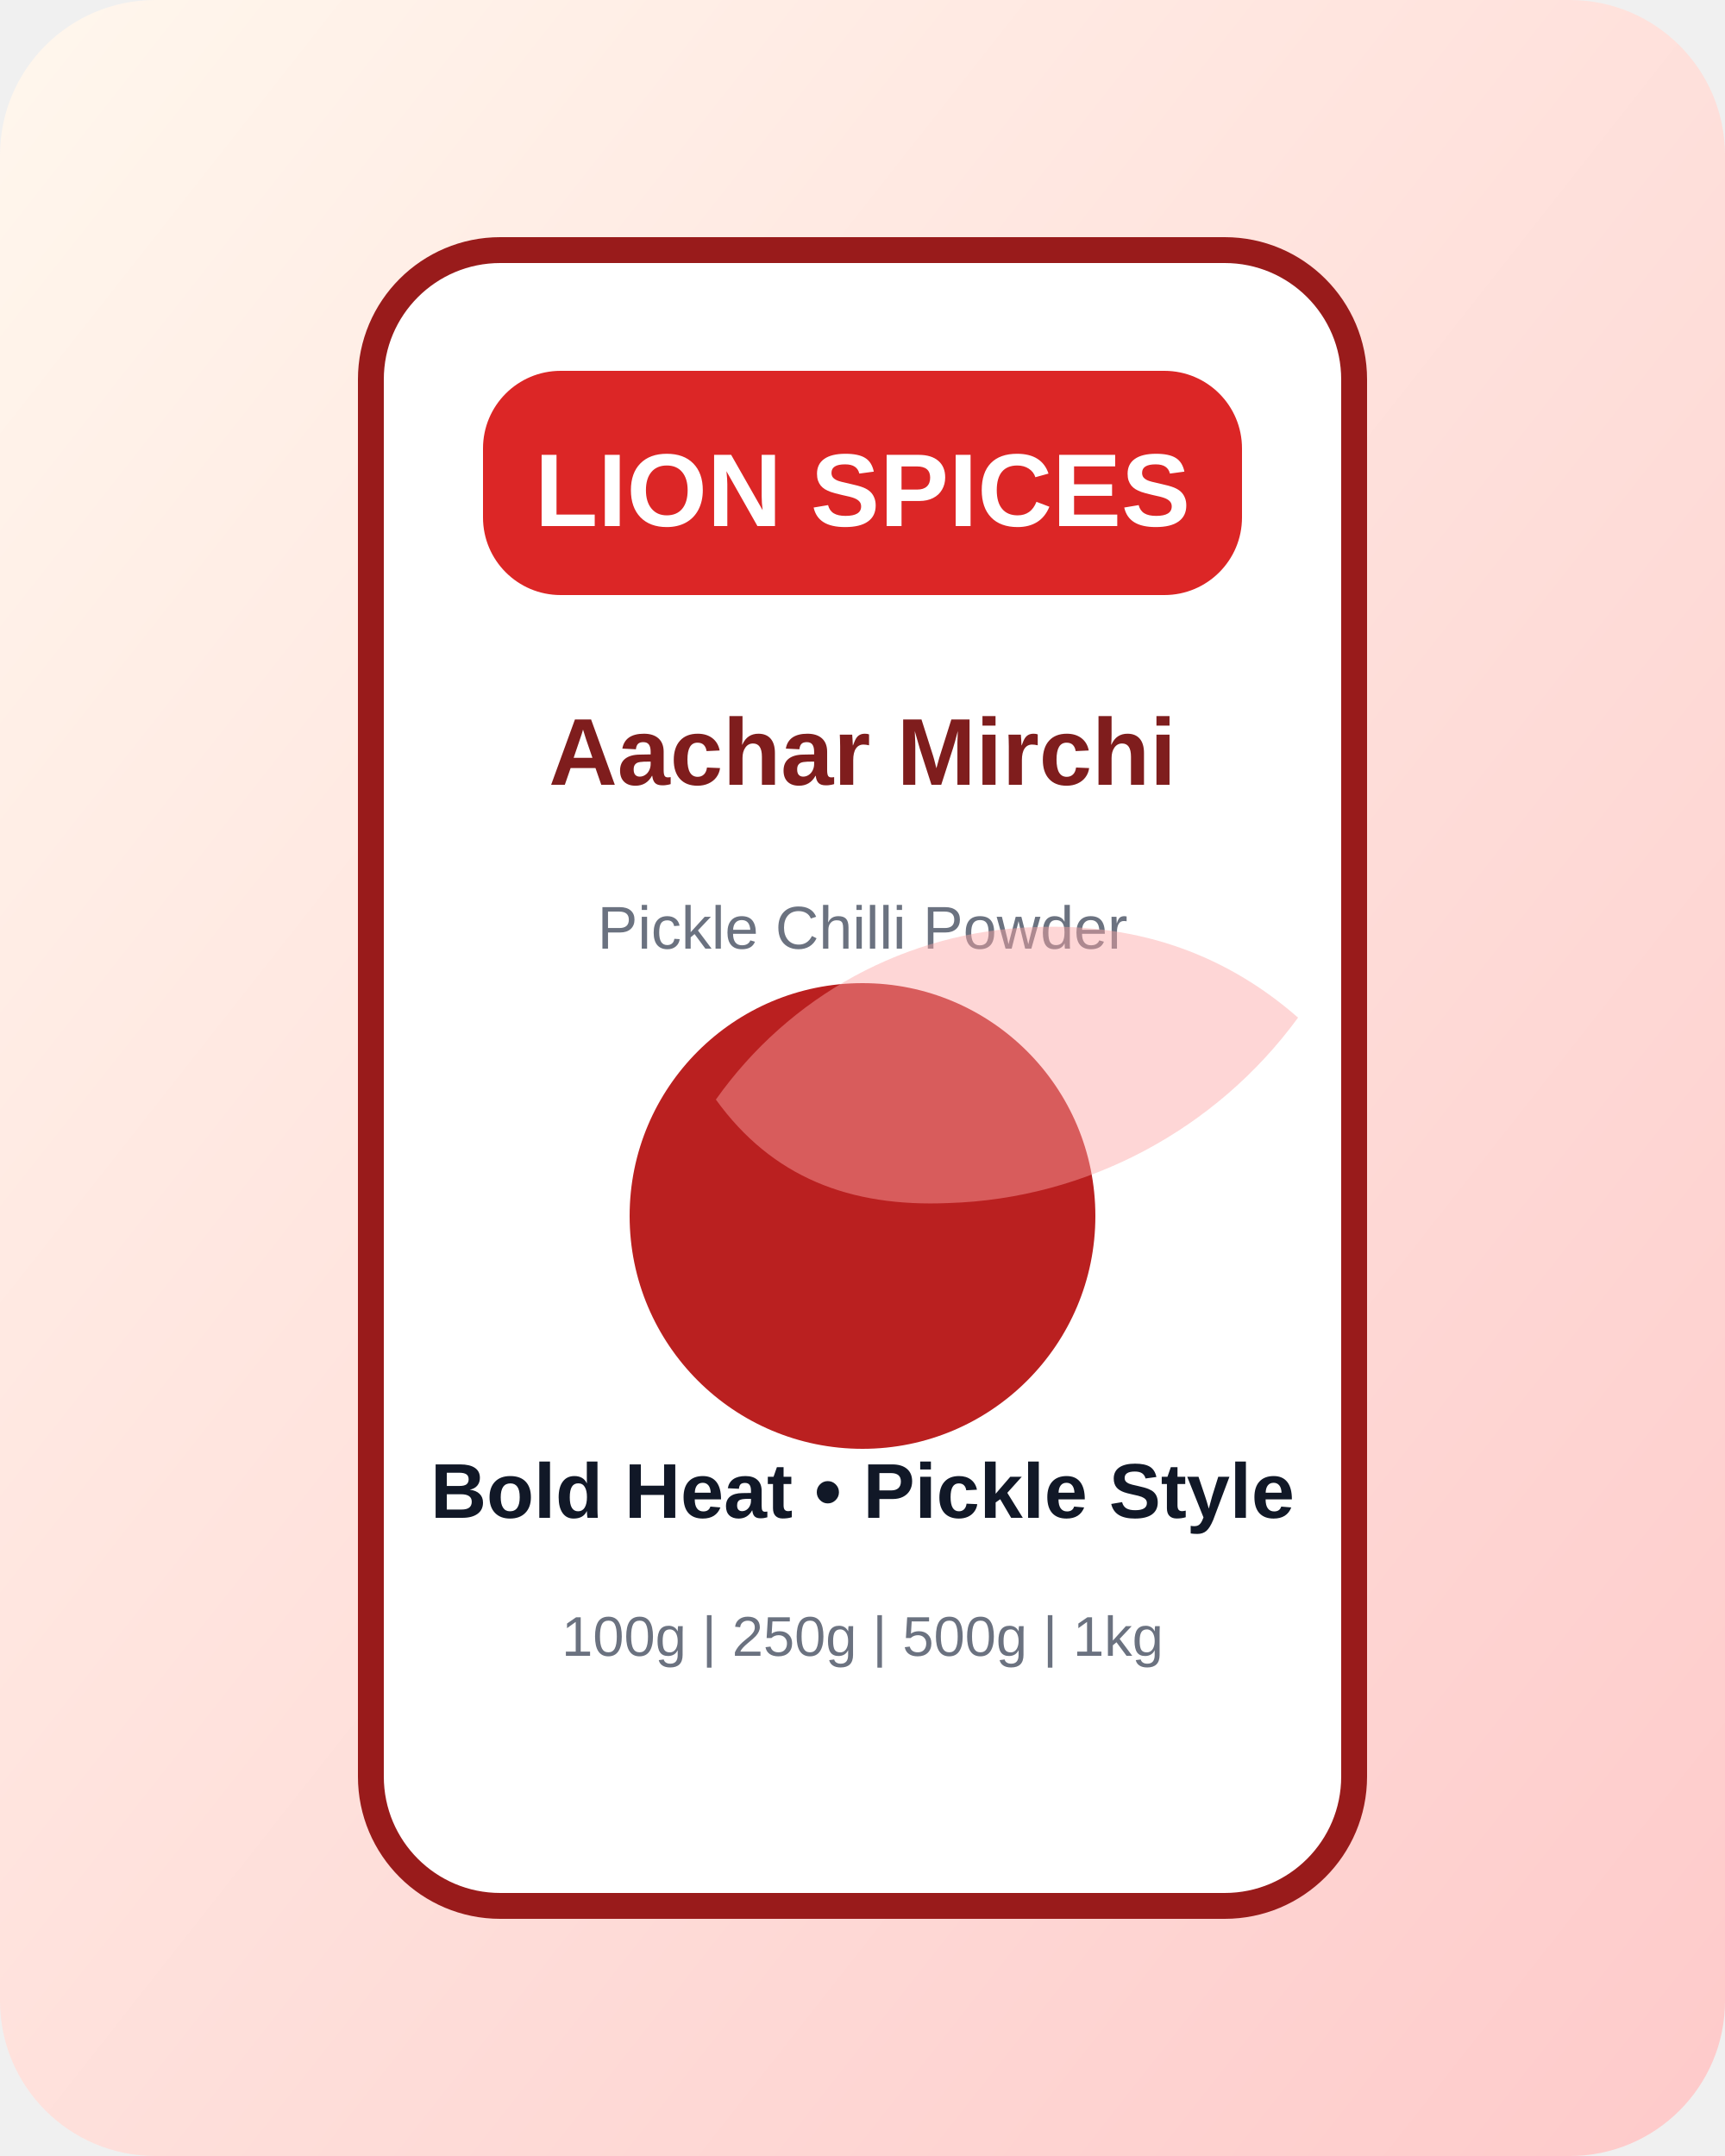
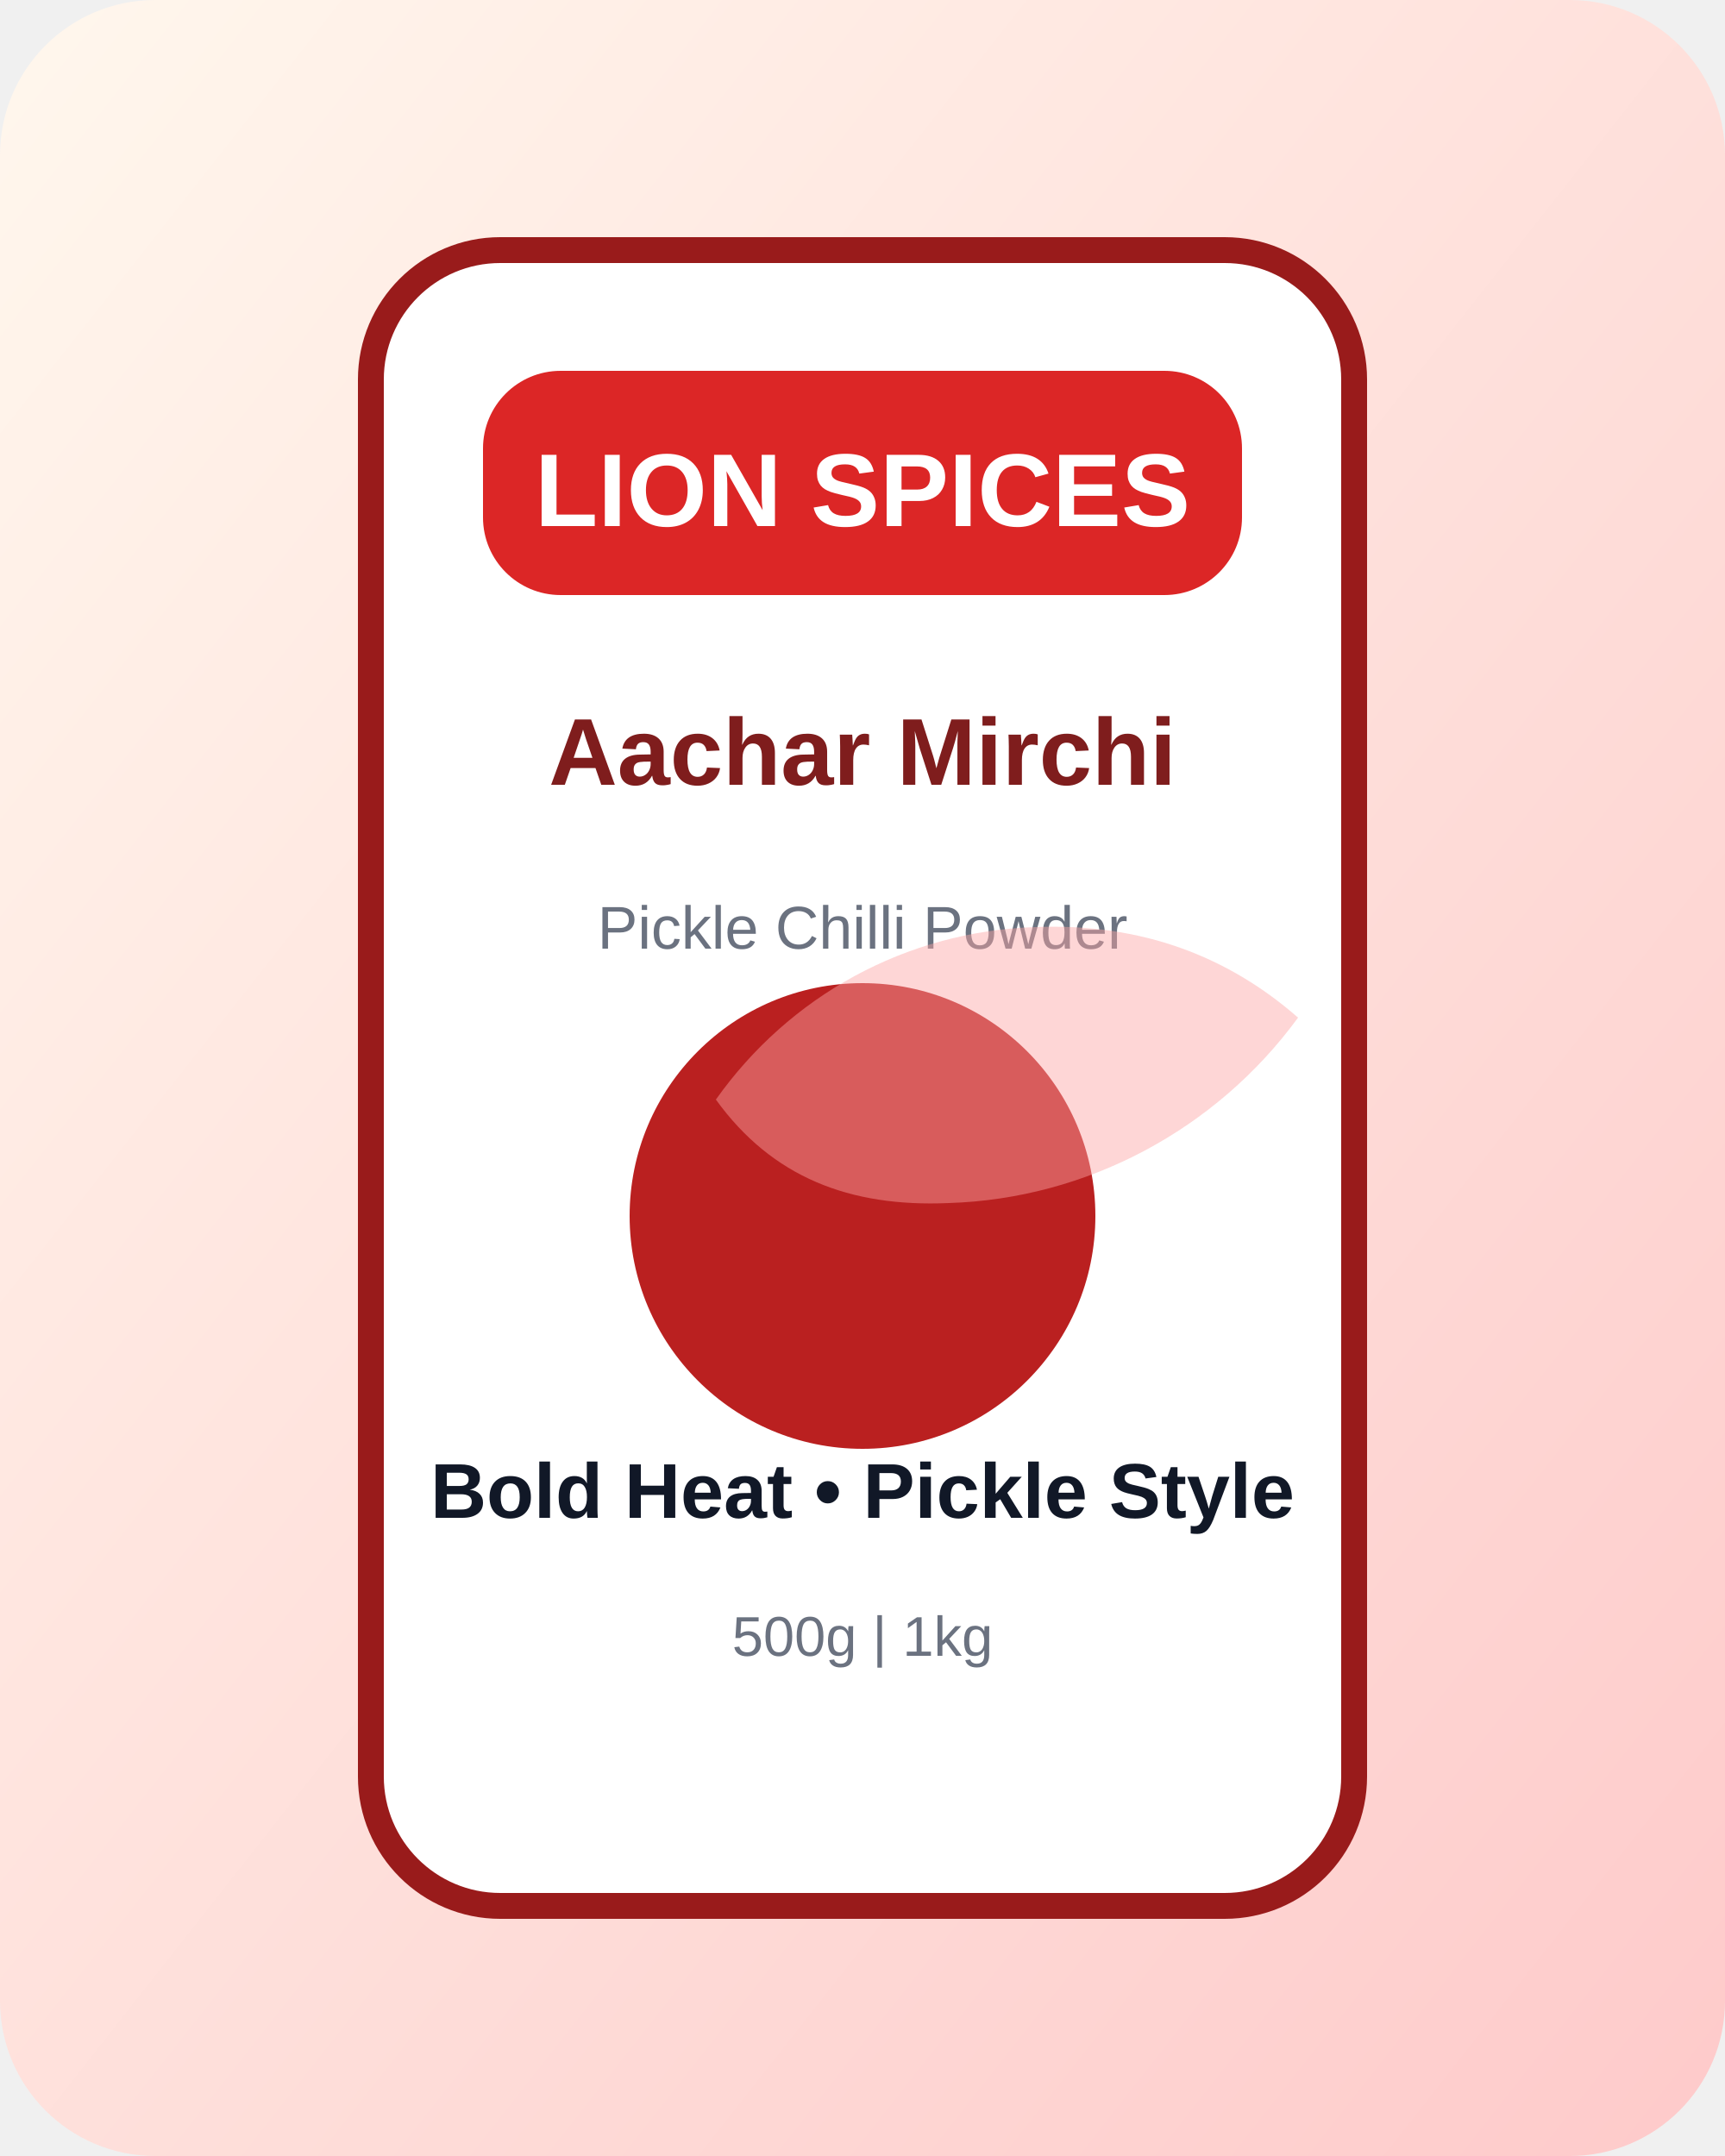
<svg xmlns="http://www.w3.org/2000/svg" viewBox="0 0 400 500" role="img" aria-label="Aachar Mirchi packet illustration">
  <defs>
    <linearGradient id="bg" x1="0" x2="1" y1="0" y2="1">
      <stop offset="0%" stop-color="#fff7ed" />
      <stop offset="100%" stop-color="#fecaca" />
    </linearGradient>
  </defs>
  <rect width="400" height="500" rx="36" fill="url(#bg)" />
  <rect x="86" y="58" width="228" height="384" rx="30" fill="#fff" stroke="#991b1b" stroke-width="6" />
  <rect x="112" y="86" width="176" height="52" rx="18" fill="#dc2626" />
  <text x="200" y="122" text-anchor="middle" font-family="Segoe UI, Arial, sans-serif" font-size="24" font-weight="800" fill="#fff">LION SPICES</text>
  <text x="200" y="182" text-anchor="middle" font-family="Segoe UI, Arial, sans-serif" font-size="22" font-weight="700" fill="#7f1d1d">Aachar Mirchi</text>
  <text x="200" y="220" text-anchor="middle" font-family="Segoe UI, Arial, sans-serif" font-size="14" fill="#6b7280">Pickle Chilli Powder</text>
  <circle cx="200" cy="282" r="54" fill="#b91c1c" opacity="0.98" />
  <path d="M166 255c17-24 44-39 74-40 25-1 45 7 61 21-19 26-49 42-81 43-23 1-41-6-54-24z" fill="#fca5a5" opacity="0.45" />
  <text x="200" y="352" text-anchor="middle" font-family="Segoe UI, Arial, sans-serif" font-size="18" font-weight="700" fill="#111827">Bold Heat • Pickle Style</text>
-   <text x="200" y="384" text-anchor="middle" font-family="Segoe UI, Arial, sans-serif" font-size="13" fill="#6b7280">100g | 250g | 500g | 1kg</text>
+   <text x="200" y="384" text-anchor="middle" font-family="Segoe UI, Arial, sans-serif" font-size="13" fill="#6b7280">500g | 1kg</text>
</svg>
